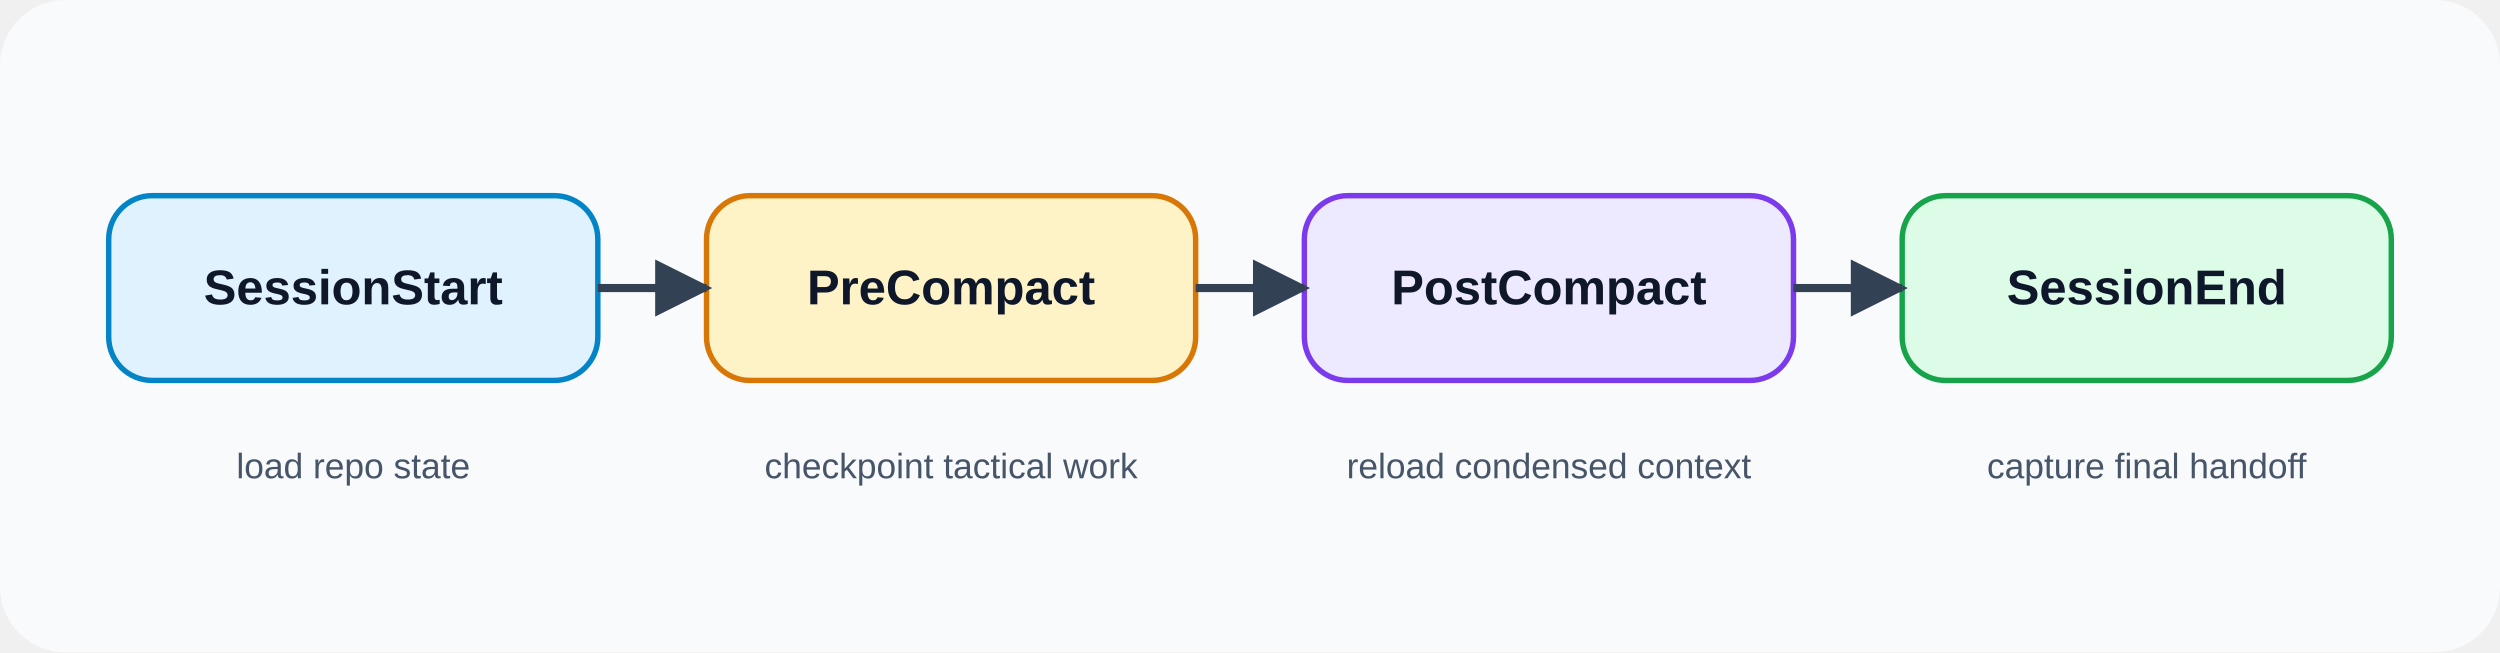
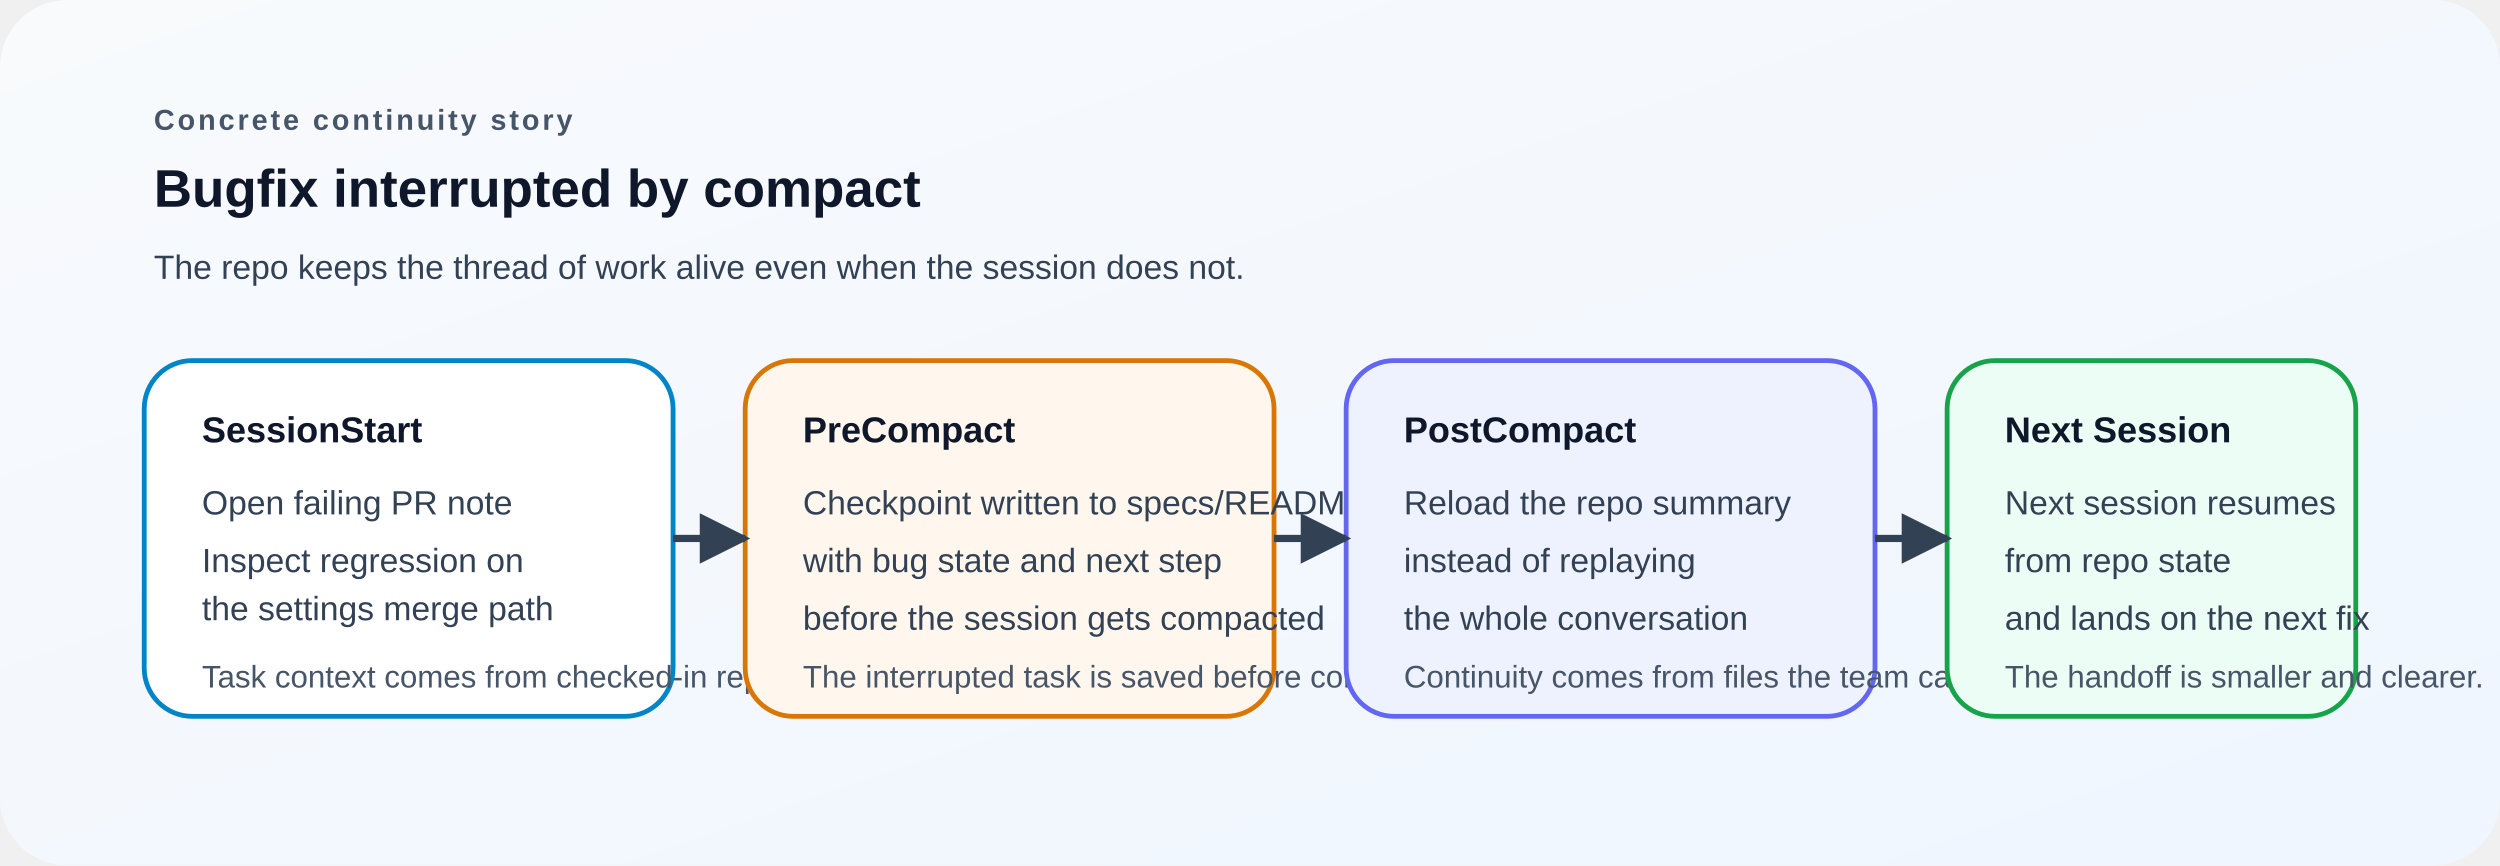
- <svg xmlns="http://www.w3.org/2000/svg" viewBox="0 0 920 240" role="img" aria-labelledby="title desc">
+ <svg xmlns="http://www.w3.org/2000/svg" viewBox="0 0 1040 360" role="img" aria-labelledby="title desc">
  <defs>
+     <linearGradient id="bg" x1="0" x2="1" y1="0" y2="1">
+       <stop offset="0%" stop-color="#f8fafc" />
+       <stop offset="100%" stop-color="#eff6ff" />
+     </linearGradient>
    <marker id="arrow" viewBox="0 0 10 10" refX="9" refY="5" markerWidth="7" markerHeight="7" orient="auto-start-reverse">
      <path d="M 0 0 L 10 5 L 0 10 z" fill="#334155" />
    </marker>
    <style>
-       .label { font: 700 18px Arial, sans-serif; fill: #0f172a; }
-       .caption { font: 13px Arial, sans-serif; fill: #475569; }
+       .eyebrow { font: 700 12px Arial, sans-serif; letter-spacing: 1.2px; text-transform: uppercase; fill: #475569; }
+       .title { font: 700 22px Arial, sans-serif; fill: #0f172a; }
+       .body { font: 14px Arial, sans-serif; fill: #334155; }
+       .small { font: 13px Arial, sans-serif; fill: #475569; }
+       .phase { font: 700 15px Arial, sans-serif; fill: #0f172a; }
    </style>
  </defs>
-   <rect width="920" height="240" rx="24" fill="#f8fafc" />
-   <rect x="40" y="72" width="180" height="68" rx="16" fill="#e0f2fe" stroke="#0284c7" stroke-width="2" />
-   <rect x="260" y="72" width="180" height="68" rx="16" fill="#fef3c7" stroke="#d97706" stroke-width="2" />
-   <rect x="480" y="72" width="180" height="68" rx="16" fill="#ede9fe" stroke="#7c3aed" stroke-width="2" />
-   <rect x="700" y="72" width="180" height="68" rx="16" fill="#dcfce7" stroke="#16a34a" stroke-width="2" />
-   <text class="label" x="130" y="112" text-anchor="middle">SessionStart</text>
-   <text class="label" x="350" y="112" text-anchor="middle">PreCompact</text>
-   <text class="label" x="570" y="112" text-anchor="middle">PostCompact</text>
-   <text class="label" x="790" y="112" text-anchor="middle">SessionEnd</text>
-   <path d="M220 106 H260" fill="none" stroke="#334155" stroke-width="3" marker-end="url(#arrow)" />
-   <path d="M440 106 H480" fill="none" stroke="#334155" stroke-width="3" marker-end="url(#arrow)" />
-   <path d="M660 106 H700" fill="none" stroke="#334155" stroke-width="3" marker-end="url(#arrow)" />
-   <text class="caption" x="130" y="176" text-anchor="middle">load repo state</text>
-   <text class="caption" x="350" y="176" text-anchor="middle">checkpoint tactical work</text>
-   <text class="caption" x="570" y="176" text-anchor="middle">reload condensed context</text>
-   <text class="caption" x="790" y="176" text-anchor="middle">capture final handoff</text>
+   <rect width="1040" height="360" rx="28" fill="url(#bg)" />
+   <text class="eyebrow" x="64" y="54">Concrete continuity story</text>
+   <text class="title" x="64" y="86">Bugfix interrupted by compact</text>
+   <text class="body" x="64" y="116">The repo keeps the thread of work alive even when the session does not.</text>
+   <rect x="60" y="150" width="220" height="148" rx="20" fill="#ffffff" stroke="#0284c7" stroke-width="2" />
+   <text class="phase" x="84" y="184">SessionStart</text>
+   <text class="body" x="84" y="214">Open failing PR note</text>
+   <text class="body" x="84" y="238">Inspect regression on</text>
+   <text class="body" x="84" y="258">the settings merge path</text>
+   <text class="small" x="84" y="286">Task context comes from checked-in repo docs.</text>
+   <rect x="310" y="150" width="220" height="148" rx="20" fill="#fff7ed" stroke="#d97706" stroke-width="2" />
+   <text class="phase" x="334" y="184">PreCompact</text>
+   <text class="body" x="334" y="214">Checkpoint written to specs/README.md</text>
+   <text class="body" x="334" y="238">with bug state and next step</text>
+   <text class="body" x="334" y="262">before the session gets compacted</text>
+   <text class="small" x="334" y="286">The interrupted task is saved before context shrinks.</text>
+   <rect x="560" y="150" width="220" height="148" rx="20" fill="#eef2ff" stroke="#6366f1" stroke-width="2" />
+   <text class="phase" x="584" y="184">PostCompact</text>
+   <text class="body" x="584" y="214">Reload the repo summary</text>
+   <text class="body" x="584" y="238">instead of replaying</text>
+   <text class="body" x="584" y="262">the whole conversation</text>
+   <text class="small" x="584" y="286">Continuity comes from files the team can review.</text>
+   <rect x="810" y="150" width="170" height="148" rx="20" fill="#ecfdf5" stroke="#16a34a" stroke-width="2" />
+   <text class="phase" x="834" y="184">Next Session</text>
+   <text class="body" x="834" y="214">Next session resumes</text>
+   <text class="body" x="834" y="238">from repo state</text>
+   <text class="body" x="834" y="262">and lands on the next fix</text>
+   <text class="small" x="834" y="286">The handoff is smaller and clearer.</text>
+   <path d="M280 224 H310" fill="none" stroke="#334155" stroke-width="3" marker-end="url(#arrow)" />
+   <path d="M530 224 H560" fill="none" stroke="#334155" stroke-width="3" marker-end="url(#arrow)" />
+   <path d="M780 224 H810" fill="none" stroke="#334155" stroke-width="3" marker-end="url(#arrow)" />
</svg>
